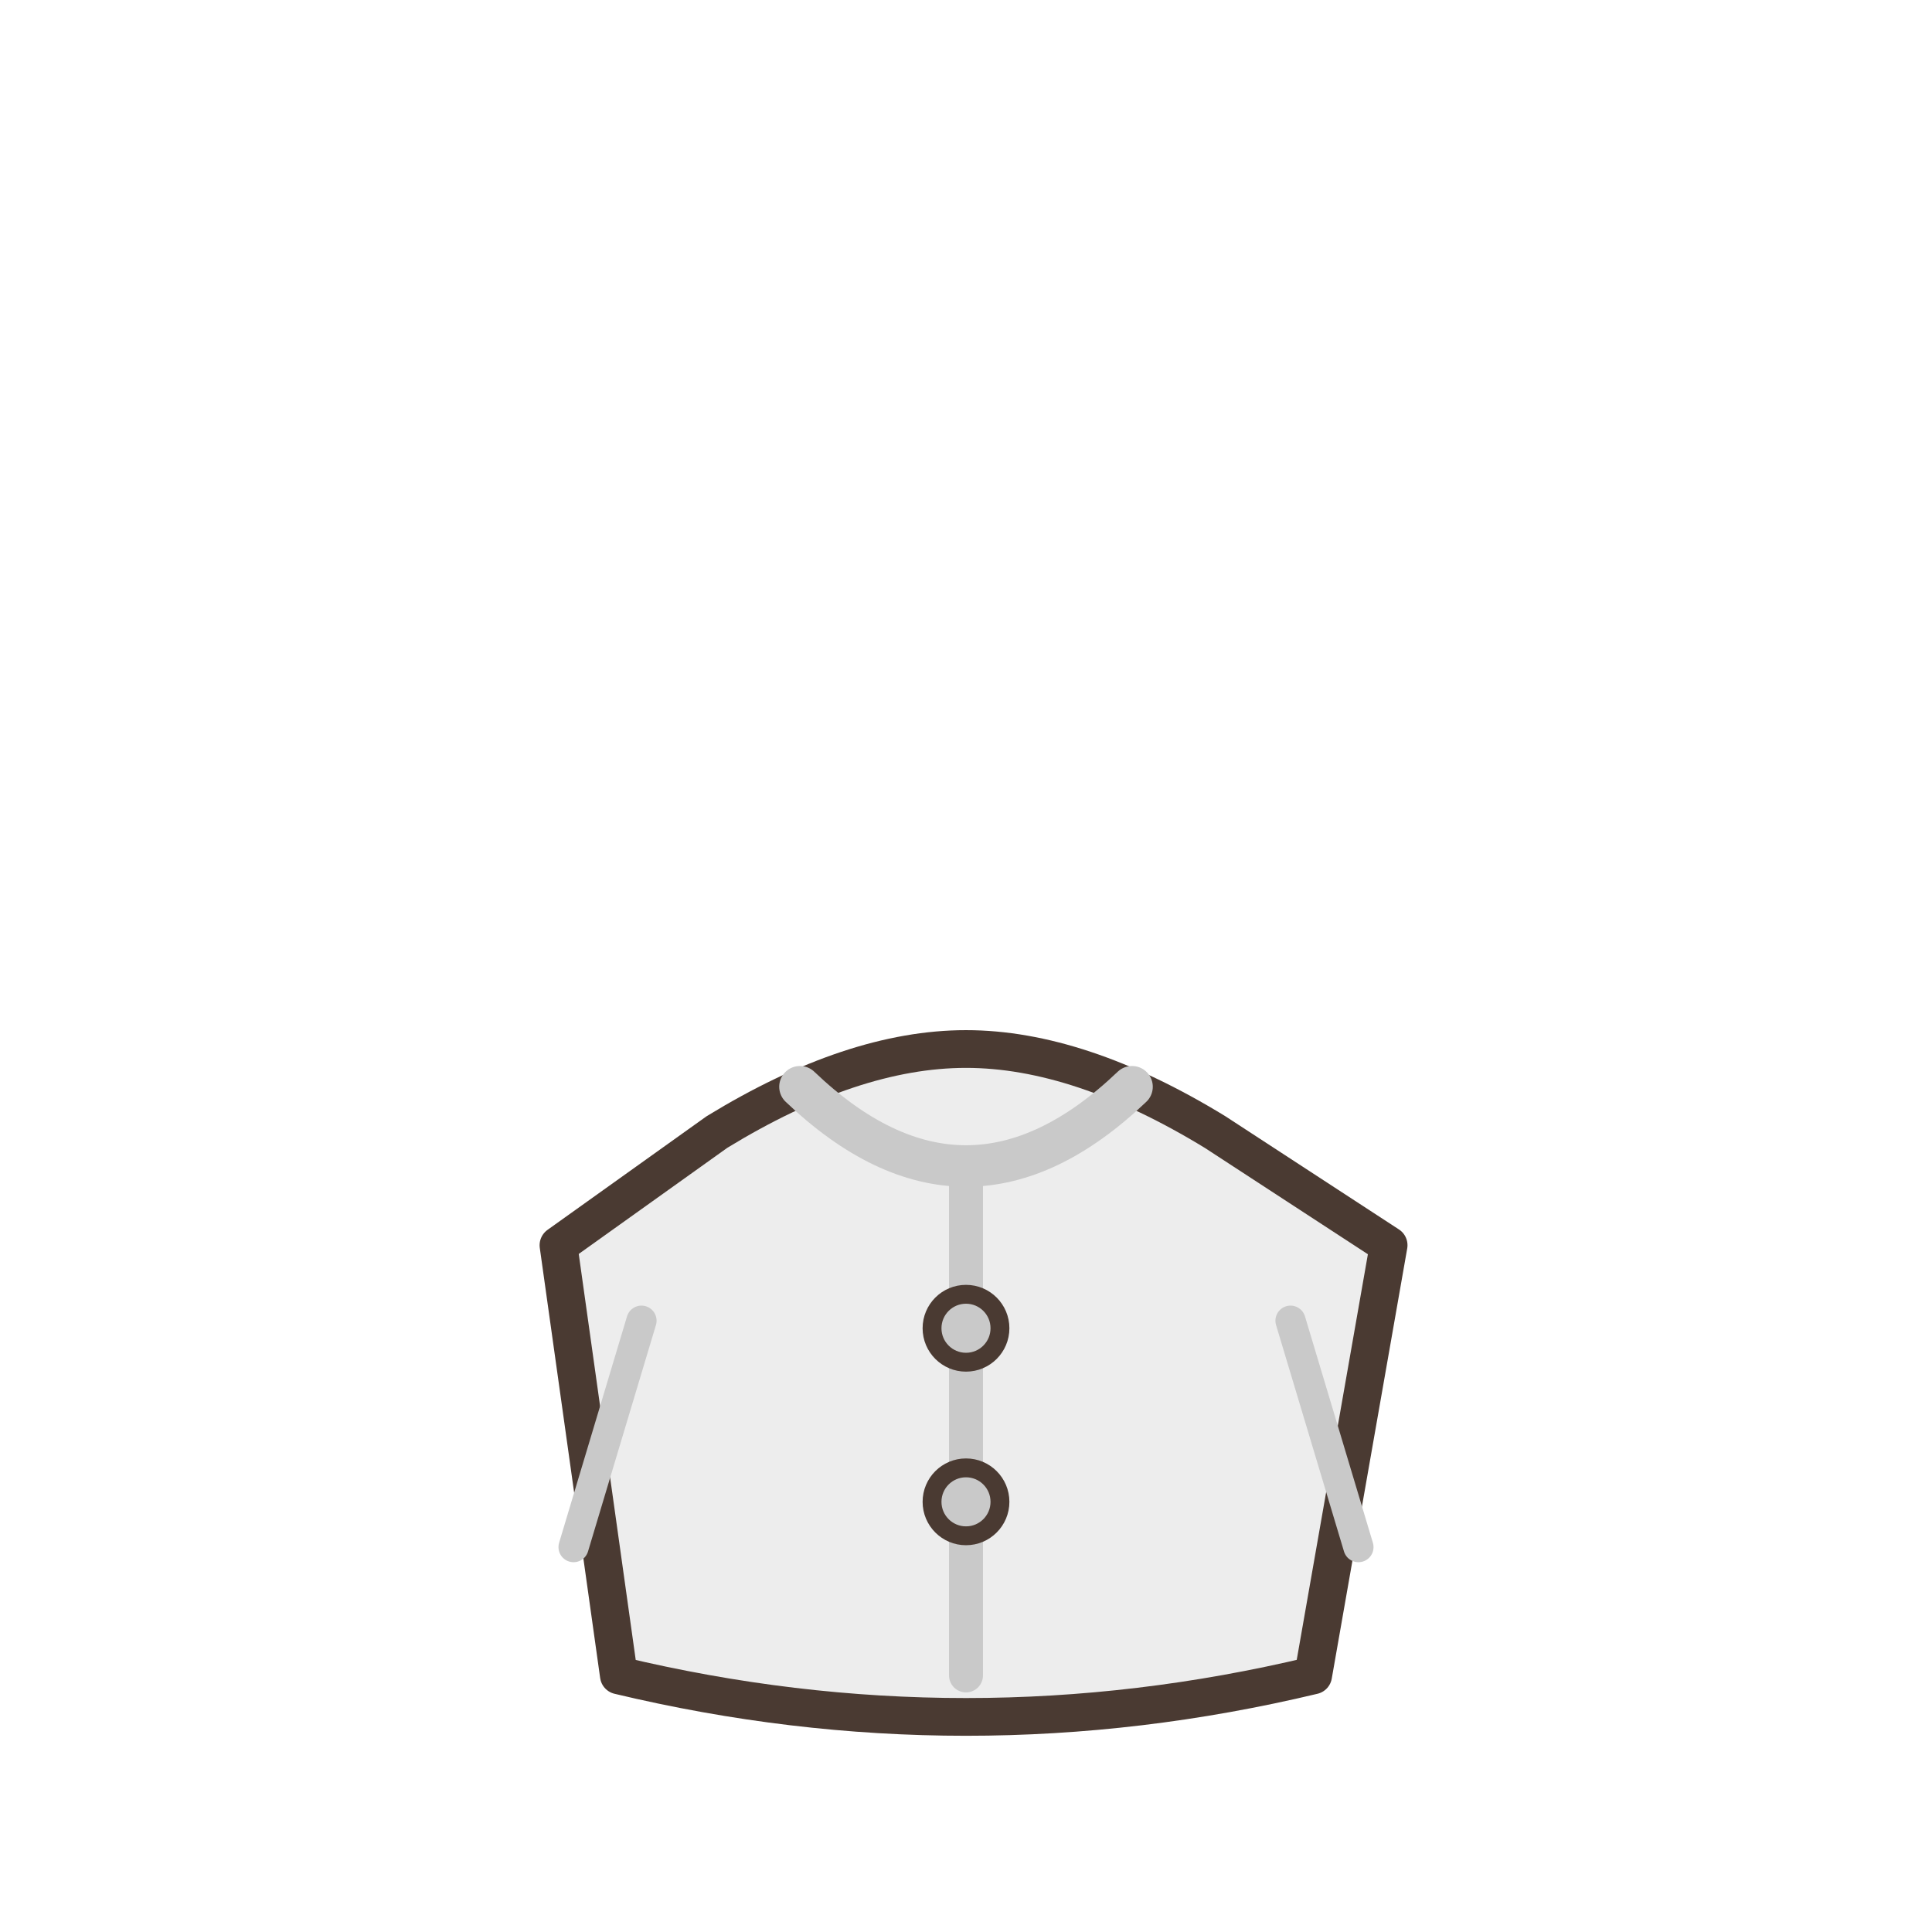
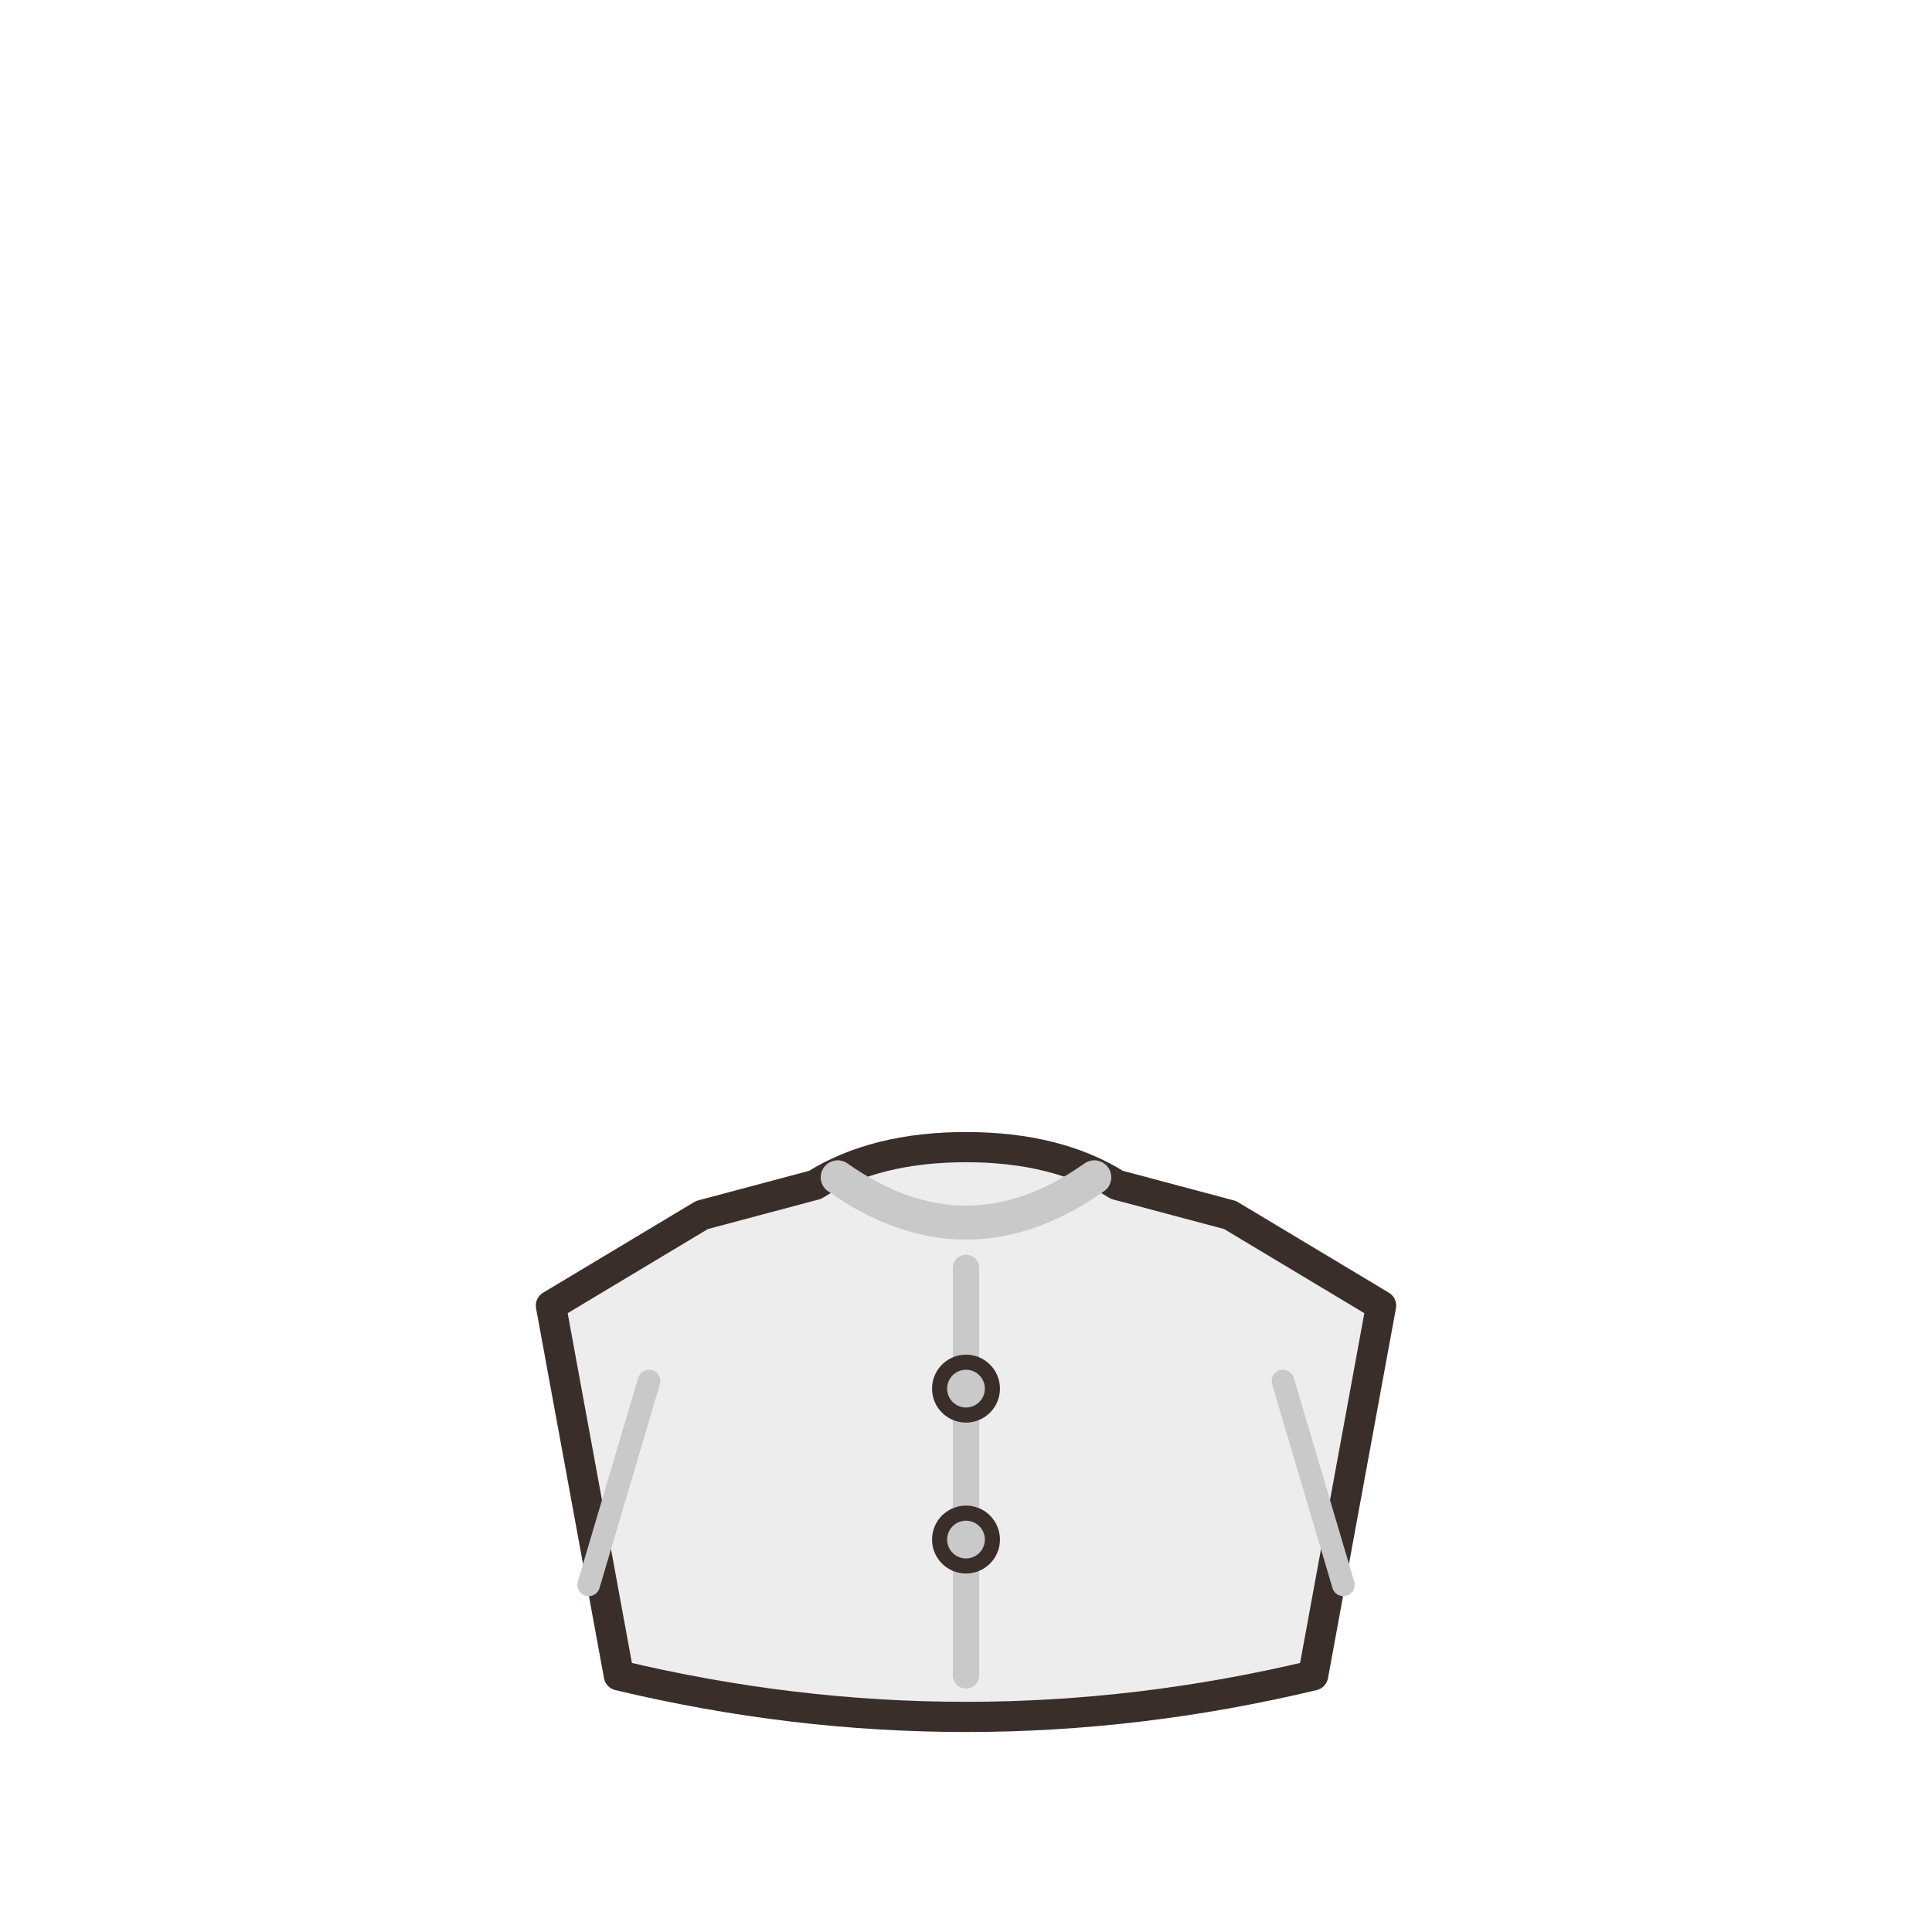
<svg xmlns="http://www.w3.org/2000/svg" viewBox="0 0 512 512" width="512" height="512">
-   <g stroke="#4a3a32" stroke-width="10" stroke-linejoin="round" stroke-linecap="round">
-     <path d="M190 300 Q226 278 256 278 Q286 278 322 300 L368 330 L348 444 Q256 466 164 444 L148 330 Z" fill="#ededed" />
-     <path d="M212 288 Q256 330 300 288" fill="none" stroke="#c9c9c9" stroke-width="11" />
-     <path d="M256 314 L256 444" fill="none" stroke="#c9c9c9" stroke-width="9" />
-     <circle cx="256" cy="352" r="9" fill="#c9c9c9" stroke-width="5" />
-     <circle cx="256" cy="398" r="9" fill="#c9c9c9" stroke-width="5" />
-     <path d="M170 350 L152 410 M342 350 L360 410" fill="none" stroke="#c9c9c9" stroke-width="8" />
+   <g stroke="#3a2e2a" stroke-width="8" stroke-linejoin="round" stroke-linecap="round">
+     <path d="M216 314 Q232 304 256 304 Q280 304 296 314 L326 322 L366 346 L348 444 Q256 466 164 444 L146 346 L186 322 Z" fill="#ededed" />
+     <path d="M222 312 Q256 336 290 312" fill="none" stroke="#c9c9c9" stroke-width="9" />
+     <path d="M256 336 L256 444" fill="none" stroke="#c9c9c9" stroke-width="7" />
+     <circle cx="256" cy="368" r="7" fill="#c9c9c9" stroke-width="4" />
+     <circle cx="256" cy="408" r="7" fill="#c9c9c9" stroke-width="4" />
+     <path d="M172 366 L156 420 M340 366 L356 420" fill="none" stroke="#c9c9c9" stroke-width="6" />
  </g>
</svg>
